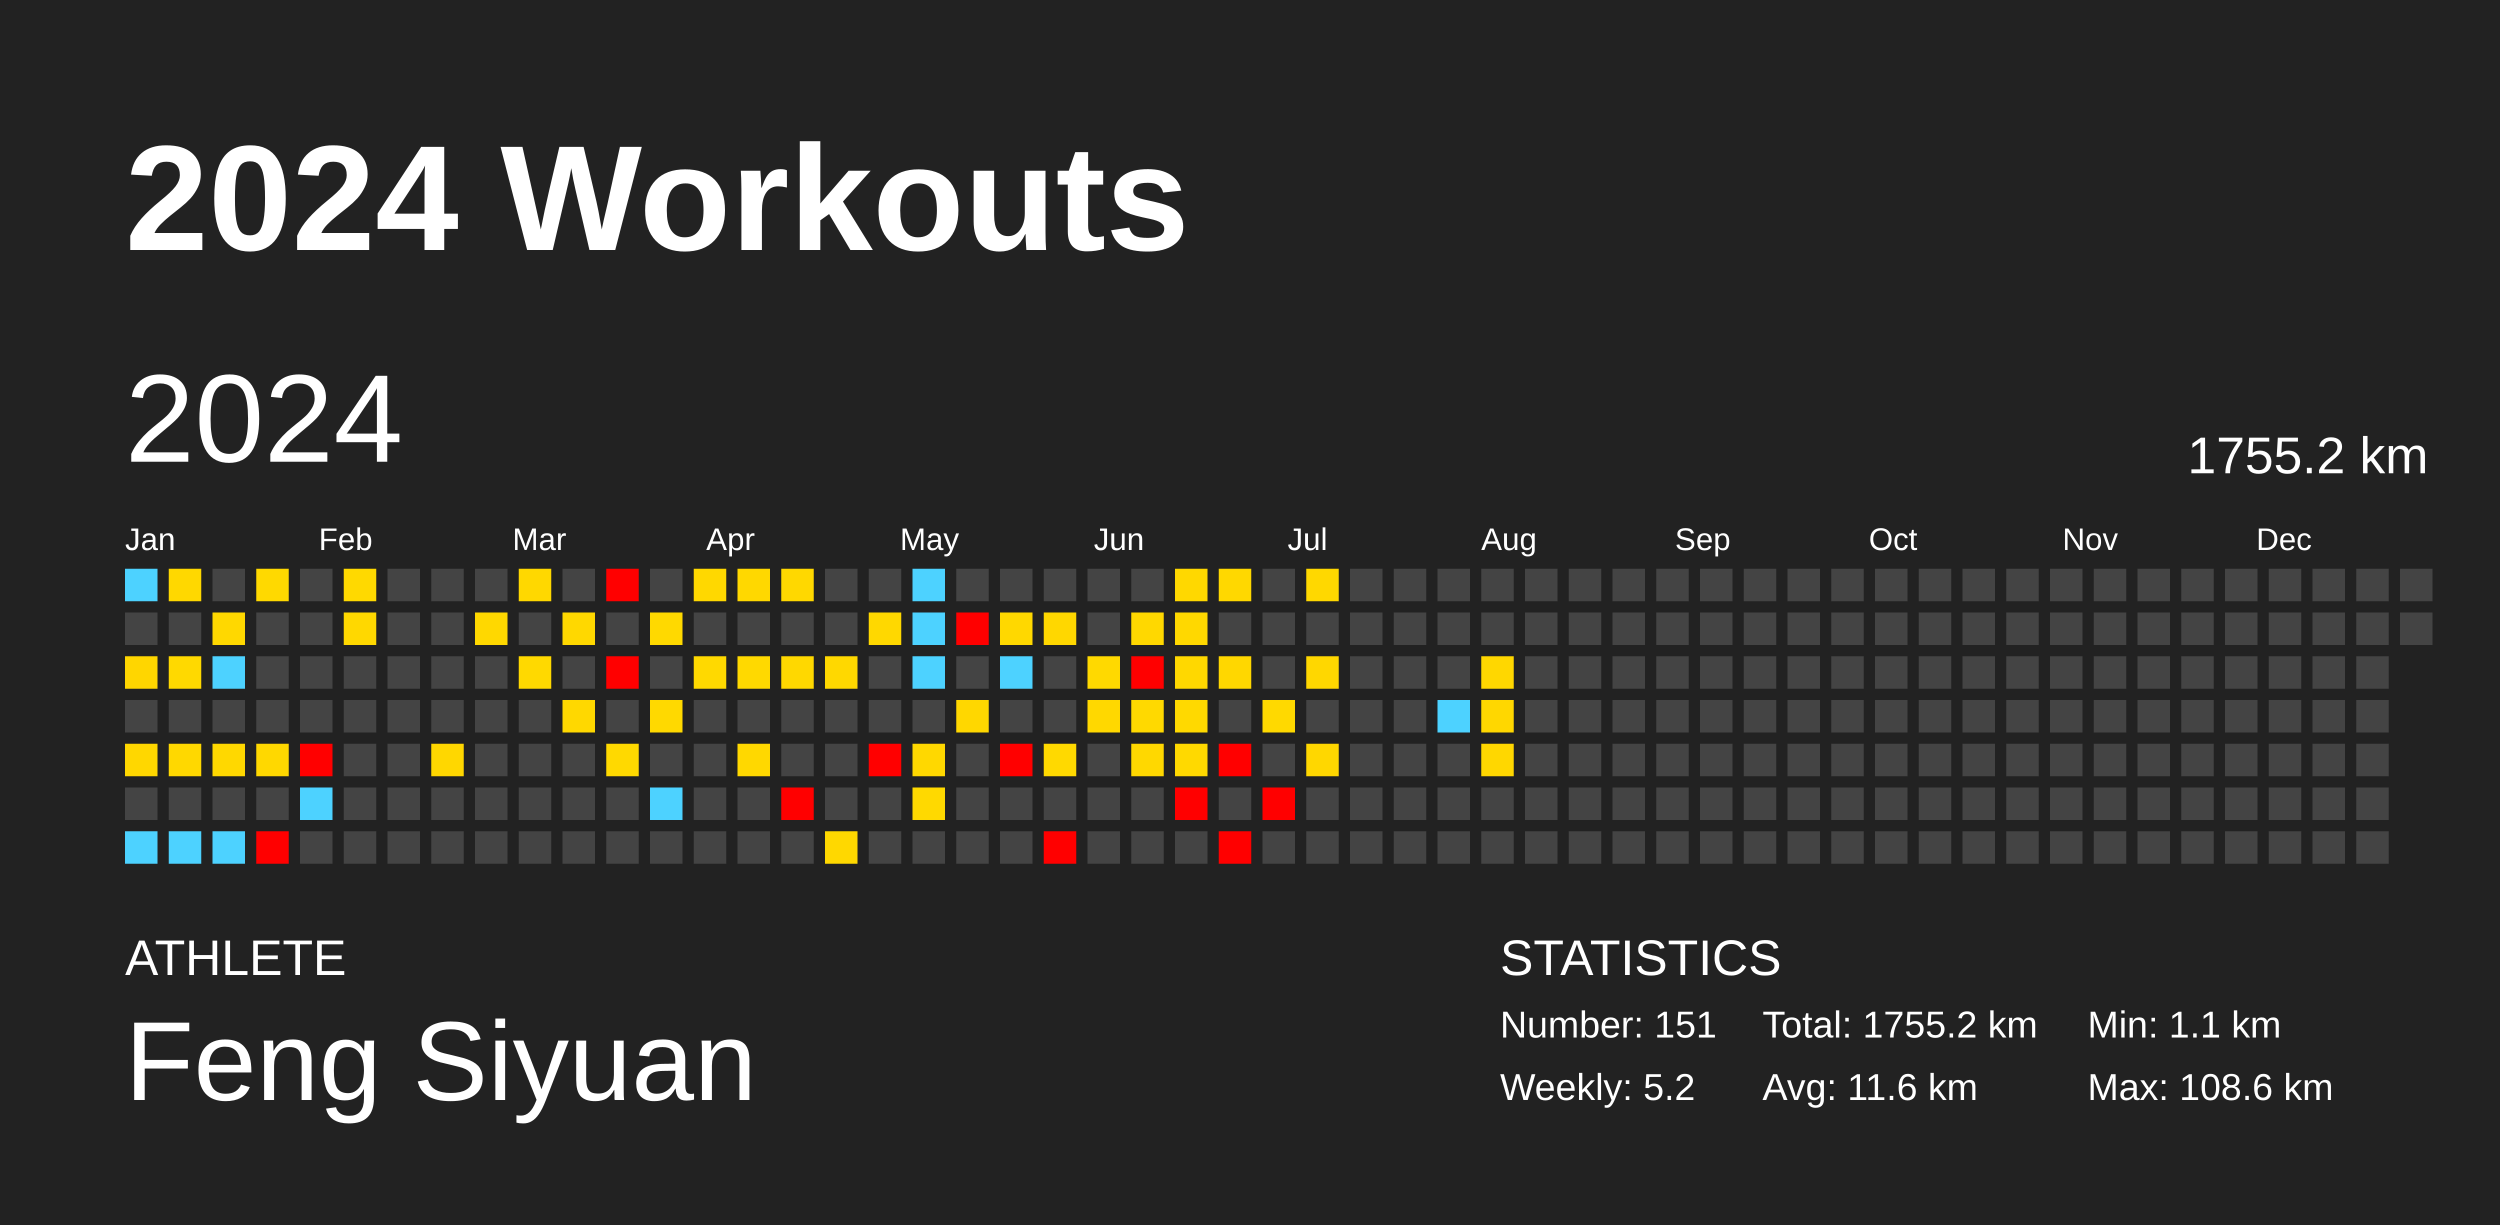
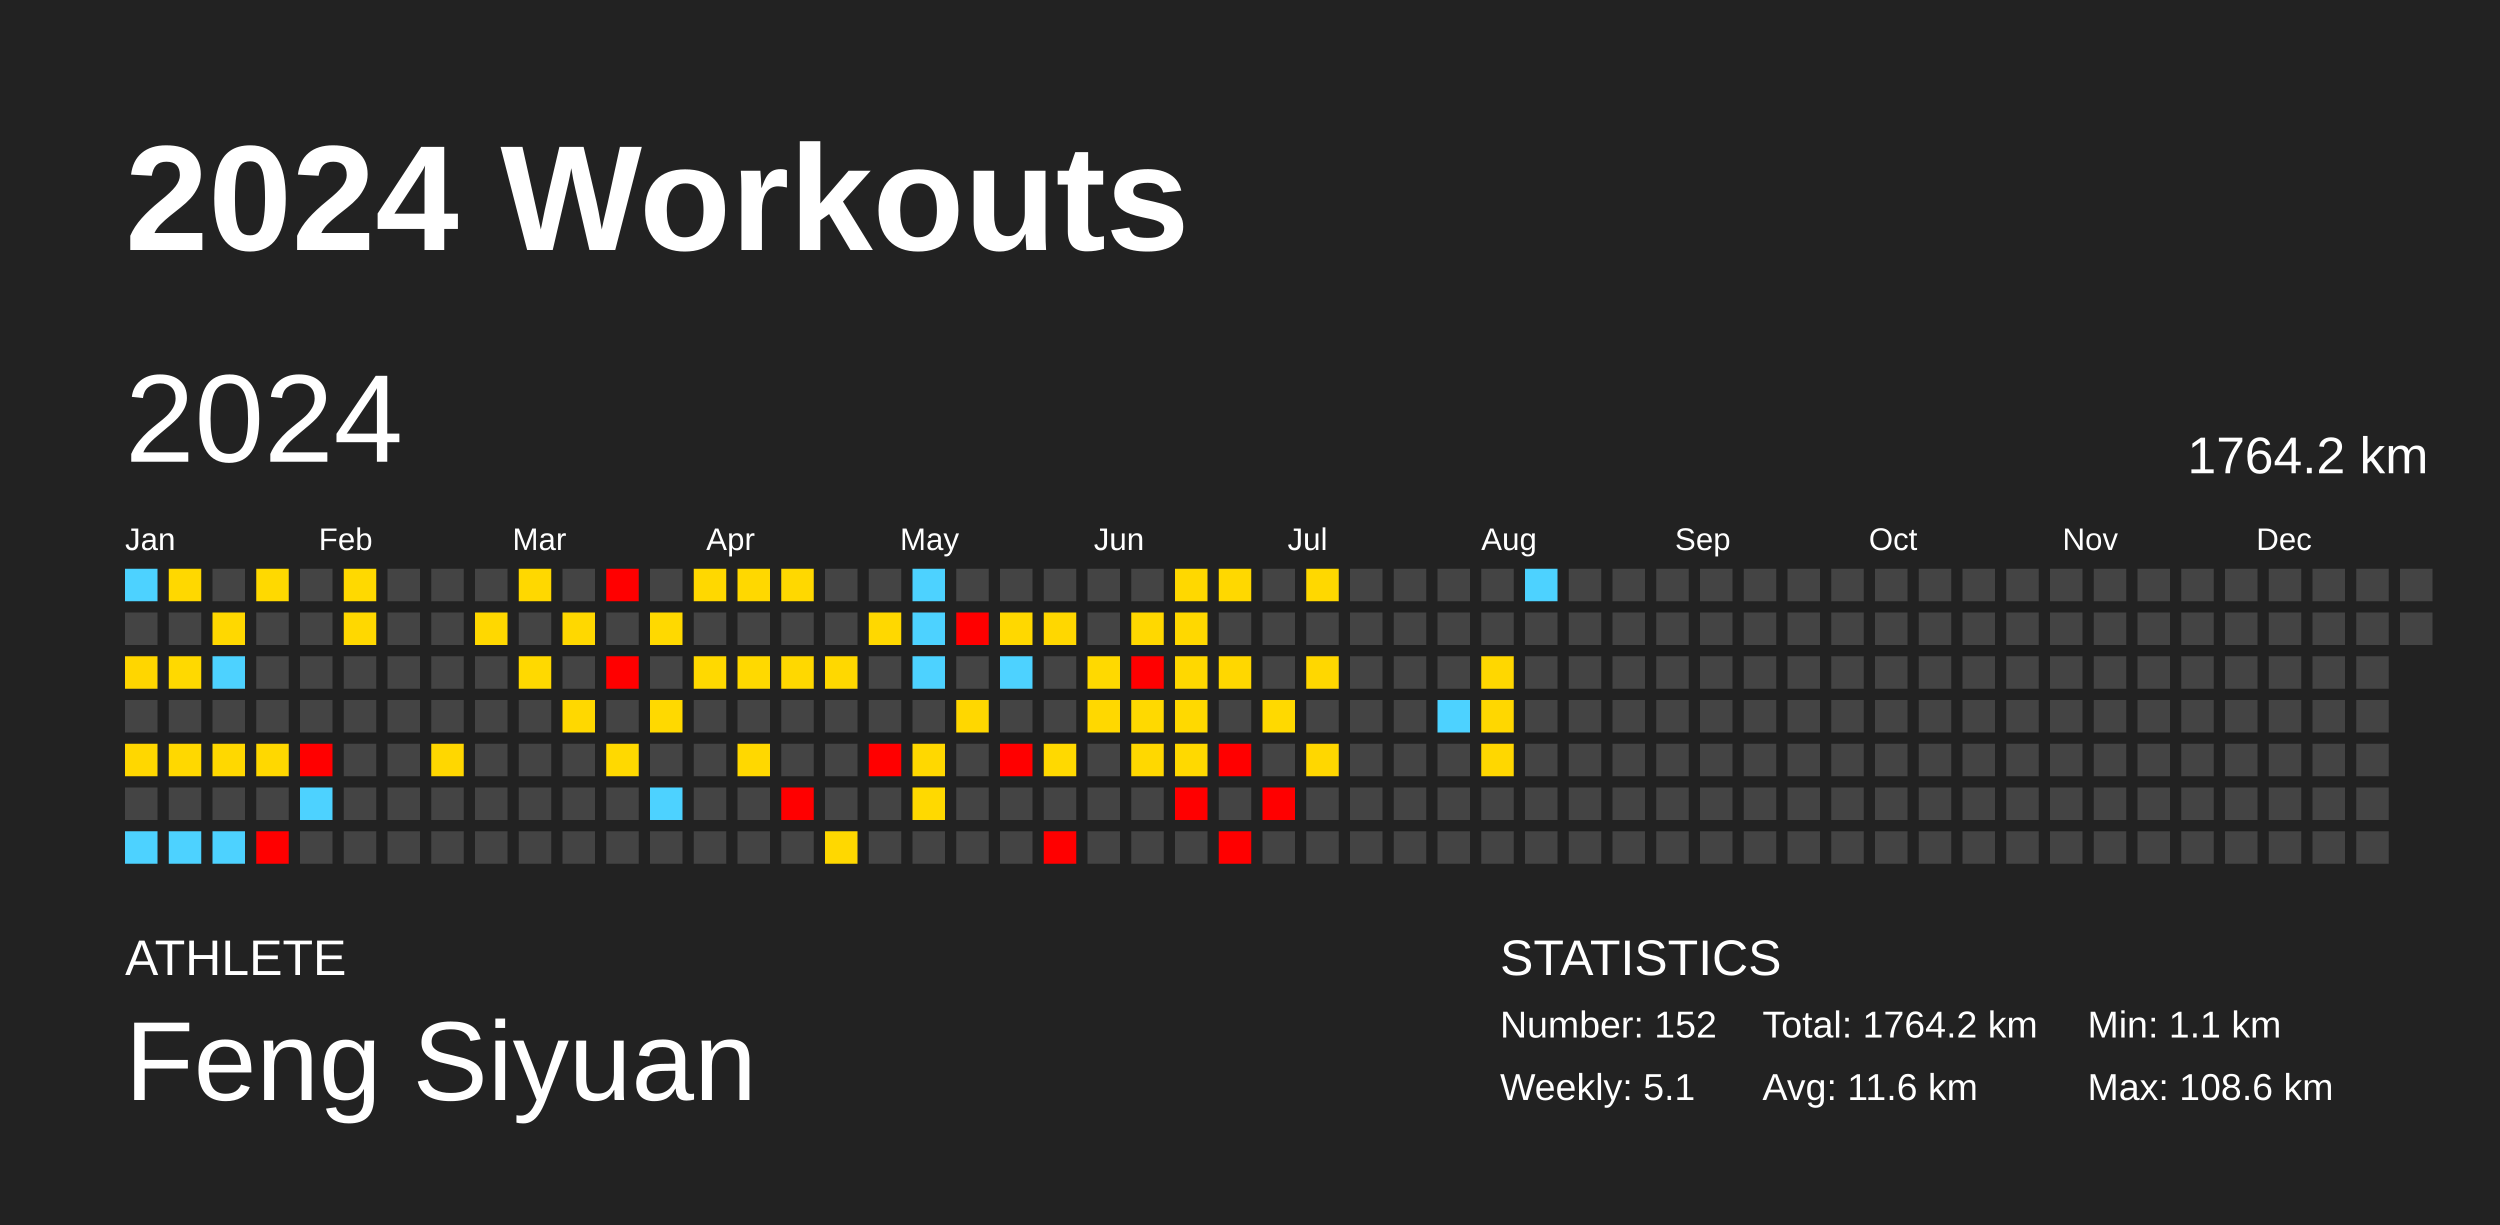
<svg xmlns="http://www.w3.org/2000/svg" baseProfile="full" height="98mm" version="1.1" viewBox="0,0,200,98" width="200mm">
  <defs />
  <rect fill="#222222" height="98" width="200" x="0" y="0" />
  <text fill="#FFFFFF" style="font-size:12px; font-family:Arial; font-weight:bold;" x="10" y="20">2024 Workouts</text>
  <text fill="#FFFFFF" style="font-size:4px; font-family:Arial" x="10" y="78">ATHLETE</text>
  <text fill="#FFFFFF" style="font-size:9px; font-family:Arial" x="10" y="88">Feng Siyuan</text>
  <text fill="#FFFFFF" style="font-size:4px; font-family:Arial" x="120" y="78">STATISTICS</text>
-   <text fill="#FFFFFF" style="font-size:3px; font-family:Arial" x="120" y="83">Number: 151</text>
-   <text fill="#FFFFFF" style="font-size:3px; font-family:Arial" x="120" y="88">Weekly: 5.2</text>
-   <text fill="#FFFFFF" style="font-size:3px; font-family:Arial" x="141" y="83">Total: 1755.2 km</text>
+   <text fill="#FFFFFF" style="font-size:3px; font-family:Arial" x="120" y="83">Number: 152</text>
+   <text fill="#FFFFFF" style="font-size:3px; font-family:Arial" x="120" y="88">Weekly: 5.1</text>
+   <text fill="#FFFFFF" style="font-size:3px; font-family:Arial" x="141" y="83">Total: 1764.2 km</text>
  <text fill="#FFFFFF" style="font-size:3px; font-family:Arial" x="141" y="88">Avg: 11.6 km</text>
  <text fill="#FFFFFF" style="font-size:3px; font-family:Arial" x="167" y="83">Min: 1.1 km</text>
  <text fill="#FFFFFF" style="font-size:3px; font-family:Arial" x="167" y="88">Max: 108.6 km</text>
  <text dominant-baseline="hanging" fill="#FFFFFF" style="font-size:10.0px; font-family:Arial;" x="10" y="30">2024</text>
-   <text dominant-baseline="hanging" fill="#FFFFFF" style="font-size:4.125px; font-family:Arial;" x="175" y="35">1755.2 km</text>
+   <text dominant-baseline="hanging" fill="#FFFFFF" style="font-size:4.125px; font-family:Arial;" x="175" y="35">1764.2 km</text>
  <text fill="#FFFFFF" style="font-size:2.5px; font-family:Arial" x="10.0" y="44">Jan</text>
  <text fill="#FFFFFF" style="font-size:2.5px; font-family:Arial" x="25.5" y="44">Feb</text>
  <text fill="#FFFFFF" style="font-size:2.5px; font-family:Arial" x="41.0" y="44">Mar</text>
  <text fill="#FFFFFF" style="font-size:2.5px; font-family:Arial" x="56.5" y="44">Apr</text>
  <text fill="#FFFFFF" style="font-size:2.5px; font-family:Arial" x="72.0" y="44">May</text>
  <text fill="#FFFFFF" style="font-size:2.5px; font-family:Arial" x="87.5" y="44">Jun</text>
  <text fill="#FFFFFF" style="font-size:2.5px; font-family:Arial" x="103.0" y="44">Jul</text>
  <text fill="#FFFFFF" style="font-size:2.5px; font-family:Arial" x="118.5" y="44">Aug</text>
  <text fill="#FFFFFF" style="font-size:2.5px; font-family:Arial" x="134.0" y="44">Sep</text>
  <text fill="#FFFFFF" style="font-size:2.5px; font-family:Arial" x="149.5" y="44">Oct</text>
  <text fill="#FFFFFF" style="font-size:2.5px; font-family:Arial" x="165.0" y="44">Nov</text>
  <text fill="#FFFFFF" style="font-size:2.5px; font-family:Arial" x="180.5" y="44">Dec</text>
  <rect fill="#4dd2ff" height="2.6" width="2.6" x="10.0" y="45.5" />
  <rect fill="#444444" height="2.6" width="2.6" x="10.0" y="49.0" />
  <rect fill="#ffd600" height="2.6" width="2.6" x="10.0" y="52.5" />
  <rect fill="#444444" height="2.6" width="2.6" x="10.0" y="56.0" />
  <rect fill="#ffd700" height="2.6" width="2.6" x="10.0" y="59.5" />
  <rect fill="#444444" height="2.6" width="2.6" x="10.0" y="63.0" />
  <rect fill="#4dd2ff" height="2.6" width="2.6" x="10.0" y="66.5" />
  <rect fill="#ffd800" height="2.6" width="2.6" x="13.5" y="45.5" />
  <rect fill="#444444" height="2.6" width="2.6" x="13.5" y="49.0" />
  <rect fill="#ffd900" height="2.6" width="2.6" x="13.5" y="52.5" />
  <rect fill="#444444" height="2.6" width="2.6" x="13.5" y="56.0" />
  <rect fill="#ffd800" height="2.6" width="2.6" x="13.5" y="59.5" />
  <rect fill="#444444" height="2.6" width="2.6" x="13.5" y="63.0" />
  <rect fill="#4dd2ff" height="2.6" width="2.6" x="13.5" y="66.5" />
  <rect fill="#444444" height="2.6" width="2.6" x="17.0" y="45.5" />
  <rect fill="#ffd800" height="2.6" width="2.6" x="17.0" y="49.0" />
  <rect fill="#4dd2ff" height="2.6" width="2.6" x="17.0" y="52.5" />
  <rect fill="#444444" height="2.6" width="2.6" x="17.0" y="56.0" />
  <rect fill="#ffd800" height="2.6" width="2.6" x="17.0" y="59.5" />
  <rect fill="#444444" height="2.6" width="2.6" x="17.0" y="63.0" />
  <rect fill="#4dd2ff" height="2.6" width="2.6" x="17.0" y="66.5" />
  <rect fill="#ffd900" height="2.6" width="2.6" x="20.5" y="45.5" />
  <rect fill="#444444" height="2.6" width="2.6" x="20.5" y="49.0" />
  <rect fill="#444444" height="2.6" width="2.6" x="20.5" y="52.5" />
  <rect fill="#444444" height="2.6" width="2.6" x="20.5" y="56.0" />
  <rect fill="#ffd800" height="2.6" width="2.6" x="20.5" y="59.5" />
  <rect fill="#444444" height="2.6" width="2.6" x="20.5" y="63.0" />
  <rect fill="red" height="2.6" width="2.6" x="20.5" y="66.5" />
  <rect fill="#444444" height="2.6" width="2.6" x="24.0" y="45.5" />
  <rect fill="#444444" height="2.6" width="2.6" x="24.0" y="49.0" />
  <rect fill="#444444" height="2.6" width="2.6" x="24.0" y="52.5" />
  <rect fill="#444444" height="2.6" width="2.6" x="24.0" y="56.0" />
  <rect fill="red" height="2.6" width="2.6" x="24.0" y="59.5" />
  <rect fill="#4dd2ff" height="2.6" width="2.6" x="24.0" y="63.0" />
  <rect fill="#444444" height="2.6" width="2.6" x="24.0" y="66.5" />
  <rect fill="#ffd900" height="2.6" width="2.6" x="27.5" y="45.5" />
  <rect fill="#ffd800" height="2.6" width="2.6" x="27.5" y="49.0" />
  <rect fill="#444444" height="2.6" width="2.6" x="27.5" y="52.5" />
  <rect fill="#444444" height="2.6" width="2.6" x="27.5" y="56.0" />
  <rect fill="#444444" height="2.6" width="2.6" x="27.5" y="59.5" />
  <rect fill="#444444" height="2.6" width="2.6" x="27.5" y="63.0" />
  <rect fill="#444444" height="2.6" width="2.6" x="27.5" y="66.5" />
  <rect fill="#444444" height="2.6" width="2.6" x="31.0" y="45.5" />
  <rect fill="#444444" height="2.6" width="2.6" x="31.0" y="49.0" />
  <rect fill="#444444" height="2.6" width="2.6" x="31.0" y="52.5" />
  <rect fill="#444444" height="2.6" width="2.6" x="31.0" y="56.0" />
  <rect fill="#444444" height="2.6" width="2.6" x="31.0" y="59.5" />
  <rect fill="#444444" height="2.6" width="2.6" x="31.0" y="63.0" />
  <rect fill="#444444" height="2.6" width="2.6" x="31.0" y="66.5" />
  <rect fill="#444444" height="2.6" width="2.6" x="34.5" y="45.5" />
  <rect fill="#444444" height="2.6" width="2.6" x="34.5" y="49.0" />
  <rect fill="#444444" height="2.6" width="2.6" x="34.5" y="52.5" />
  <rect fill="#444444" height="2.6" width="2.6" x="34.5" y="56.0" />
  <rect fill="#ffd700" height="2.6" width="2.6" x="34.5" y="59.5" />
  <rect fill="#444444" height="2.6" width="2.6" x="34.5" y="63.0" />
  <rect fill="#444444" height="2.6" width="2.6" x="34.5" y="66.5" />
  <rect fill="#444444" height="2.6" width="2.6" x="38.0" y="45.5" />
  <rect fill="#ffd800" height="2.6" width="2.6" x="38.0" y="49.0" />
  <rect fill="#444444" height="2.6" width="2.6" x="38.0" y="52.5" />
  <rect fill="#444444" height="2.6" width="2.6" x="38.0" y="56.0" />
  <rect fill="#444444" height="2.6" width="2.6" x="38.0" y="59.5" />
  <rect fill="#444444" height="2.6" width="2.6" x="38.0" y="63.0" />
  <rect fill="#444444" height="2.6" width="2.6" x="38.0" y="66.5" />
  <rect fill="#ffd800" height="2.6" width="2.6" x="41.5" y="45.5" />
  <rect fill="#444444" height="2.6" width="2.6" x="41.5" y="49.0" />
  <rect fill="#ffd900" height="2.6" width="2.6" x="41.5" y="52.5" />
  <rect fill="#444444" height="2.6" width="2.6" x="41.5" y="56.0" />
  <rect fill="#444444" height="2.6" width="2.6" x="41.5" y="59.5" />
  <rect fill="#444444" height="2.6" width="2.6" x="41.5" y="63.0" />
  <rect fill="#444444" height="2.6" width="2.6" x="41.5" y="66.5" />
  <rect fill="#444444" height="2.6" width="2.6" x="45.0" y="45.5" />
  <rect fill="#ffd800" height="2.6" width="2.6" x="45.0" y="49.0" />
  <rect fill="#444444" height="2.6" width="2.6" x="45.0" y="52.5" />
  <rect fill="#ffd800" height="2.6" width="2.6" x="45.0" y="56.0" />
  <rect fill="#444444" height="2.6" width="2.6" x="45.0" y="59.5" />
  <rect fill="#444444" height="2.6" width="2.6" x="45.0" y="63.0" />
  <rect fill="#444444" height="2.6" width="2.6" x="45.0" y="66.5" />
  <rect fill="red" height="2.6" width="2.6" x="48.5" y="45.5" />
  <rect fill="#444444" height="2.6" width="2.6" x="48.5" y="49.0" />
  <rect fill="red" height="2.6" width="2.6" x="48.5" y="52.5" />
  <rect fill="#444444" height="2.6" width="2.6" x="48.5" y="56.0" />
  <rect fill="#ffd900" height="2.6" width="2.6" x="48.5" y="59.5" />
  <rect fill="#444444" height="2.6" width="2.6" x="48.5" y="63.0" />
  <rect fill="#444444" height="2.6" width="2.6" x="48.5" y="66.5" />
  <rect fill="#444444" height="2.6" width="2.6" x="52.0" y="45.5" />
  <rect fill="#ffd900" height="2.6" width="2.6" x="52.0" y="49.0" />
  <rect fill="#444444" height="2.6" width="2.6" x="52.0" y="52.5" />
  <rect fill="#ffd900" height="2.6" width="2.6" x="52.0" y="56.0" />
  <rect fill="#444444" height="2.6" width="2.6" x="52.0" y="59.5" />
  <rect fill="#4dd2ff" height="2.6" width="2.6" x="52.0" y="63.0" />
  <rect fill="#444444" height="2.6" width="2.6" x="52.0" y="66.5" />
  <rect fill="#ffd800" height="2.6" width="2.6" x="55.5" y="45.5" />
  <rect fill="#444444" height="2.6" width="2.6" x="55.5" y="49.0" />
  <rect fill="#ffd900" height="2.6" width="2.6" x="55.5" y="52.5" />
  <rect fill="#444444" height="2.6" width="2.6" x="55.5" y="56.0" />
  <rect fill="#444444" height="2.6" width="2.6" x="55.5" y="59.5" />
  <rect fill="#444444" height="2.6" width="2.6" x="55.5" y="63.0" />
  <rect fill="#444444" height="2.6" width="2.6" x="55.5" y="66.5" />
  <rect fill="#ffd800" height="2.6" width="2.6" x="59.0" y="45.5" />
  <rect fill="#444444" height="2.6" width="2.6" x="59.0" y="49.0" />
  <rect fill="#ffd900" height="2.6" width="2.6" x="59.0" y="52.5" />
  <rect fill="#444444" height="2.6" width="2.6" x="59.0" y="56.0" />
  <rect fill="#ffd800" height="2.6" width="2.6" x="59.0" y="59.5" />
  <rect fill="#444444" height="2.6" width="2.6" x="59.0" y="63.0" />
  <rect fill="#444444" height="2.6" width="2.6" x="59.0" y="66.5" />
  <rect fill="#ffd800" height="2.6" width="2.6" x="62.5" y="45.5" />
  <rect fill="#444444" height="2.6" width="2.6" x="62.5" y="49.0" />
  <rect fill="#ffd800" height="2.6" width="2.6" x="62.5" y="52.5" />
  <rect fill="#444444" height="2.6" width="2.6" x="62.5" y="56.0" />
  <rect fill="#444444" height="2.6" width="2.6" x="62.5" y="59.5" />
  <rect fill="red" height="2.6" width="2.6" x="62.5" y="63.0" />
  <rect fill="#444444" height="2.6" width="2.6" x="62.5" y="66.5" />
  <rect fill="#444444" height="2.6" width="2.6" x="66.0" y="45.5" />
  <rect fill="#444444" height="2.6" width="2.6" x="66.0" y="49.0" />
  <rect fill="#ffd800" height="2.6" width="2.6" x="66.0" y="52.5" />
  <rect fill="#444444" height="2.6" width="2.6" x="66.0" y="56.0" />
  <rect fill="#444444" height="2.6" width="2.6" x="66.0" y="59.5" />
  <rect fill="#444444" height="2.6" width="2.6" x="66.0" y="63.0" />
  <rect fill="#ffd800" height="2.6" width="2.6" x="66.0" y="66.5" />
  <rect fill="#444444" height="2.6" width="2.6" x="69.5" y="45.5" />
  <rect fill="#ffd800" height="2.6" width="2.6" x="69.5" y="49.0" />
  <rect fill="#444444" height="2.6" width="2.6" x="69.5" y="52.5" />
  <rect fill="#444444" height="2.6" width="2.6" x="69.5" y="56.0" />
  <rect fill="red" height="2.6" width="2.6" x="69.5" y="59.5" />
  <rect fill="#444444" height="2.6" width="2.6" x="69.5" y="63.0" />
  <rect fill="#444444" height="2.6" width="2.6" x="69.5" y="66.5" />
  <rect fill="#4dd2ff" height="2.6" width="2.6" x="73.0" y="45.5" />
  <rect fill="#4dd2ff" height="2.6" width="2.6" x="73.0" y="49.0" />
  <rect fill="#4dd2ff" height="2.6" width="2.6" x="73.0" y="52.5" />
  <rect fill="#444444" height="2.6" width="2.6" x="73.0" y="56.0" />
  <rect fill="#ffd800" height="2.6" width="2.6" x="73.0" y="59.5" />
  <rect fill="#ffd900" height="2.6" width="2.6" x="73.0" y="63.0" />
  <rect fill="#444444" height="2.6" width="2.6" x="73.0" y="66.5" />
  <rect fill="#444444" height="2.6" width="2.6" x="76.5" y="45.5" />
  <rect fill="red" height="2.6" width="2.6" x="76.5" y="49.0" />
  <rect fill="#444444" height="2.6" width="2.6" x="76.5" y="52.5" />
  <rect fill="#ffd700" height="2.6" width="2.6" x="76.5" y="56.0" />
  <rect fill="#444444" height="2.6" width="2.6" x="76.5" y="59.5" />
  <rect fill="#444444" height="2.6" width="2.6" x="76.5" y="63.0" />
  <rect fill="#444444" height="2.6" width="2.6" x="76.5" y="66.5" />
  <rect fill="#444444" height="2.6" width="2.6" x="80.0" y="45.5" />
  <rect fill="#ffd800" height="2.6" width="2.6" x="80.0" y="49.0" />
  <rect fill="#4dd2ff" height="2.6" width="2.6" x="80.0" y="52.5" />
  <rect fill="#444444" height="2.6" width="2.6" x="80.0" y="56.0" />
  <rect fill="red" height="2.6" width="2.6" x="80.0" y="59.5" />
  <rect fill="#444444" height="2.6" width="2.6" x="80.0" y="63.0" />
  <rect fill="#444444" height="2.6" width="2.6" x="80.0" y="66.5" />
  <rect fill="#444444" height="2.6" width="2.6" x="83.5" y="45.5" />
  <rect fill="#ffd700" height="2.6" width="2.6" x="83.5" y="49.0" />
  <rect fill="#444444" height="2.6" width="2.6" x="83.5" y="52.5" />
  <rect fill="#444444" height="2.6" width="2.6" x="83.5" y="56.0" />
  <rect fill="#ffd900" height="2.6" width="2.6" x="83.5" y="59.5" />
  <rect fill="#444444" height="2.6" width="2.6" x="83.5" y="63.0" />
  <rect fill="red" height="2.6" width="2.6" x="83.5" y="66.5" />
  <rect fill="#444444" height="2.6" width="2.6" x="87.0" y="45.5" />
  <rect fill="#444444" height="2.6" width="2.6" x="87.0" y="49.0" />
  <rect fill="#ffd900" height="2.6" width="2.6" x="87.0" y="52.5" />
  <rect fill="#ffd800" height="2.6" width="2.6" x="87.0" y="56.0" />
  <rect fill="#444444" height="2.6" width="2.6" x="87.0" y="59.5" />
  <rect fill="#444444" height="2.6" width="2.6" x="87.0" y="63.0" />
  <rect fill="#444444" height="2.6" width="2.6" x="87.0" y="66.5" />
  <rect fill="#444444" height="2.6" width="2.6" x="90.5" y="45.5" />
  <rect fill="#ffd800" height="2.6" width="2.6" x="90.5" y="49.0" />
  <rect fill="red" height="2.6" width="2.6" x="90.5" y="52.5" />
  <rect fill="#ffd900" height="2.6" width="2.6" x="90.5" y="56.0" />
  <rect fill="#ffd800" height="2.6" width="2.6" x="90.5" y="59.5" />
  <rect fill="#444444" height="2.6" width="2.6" x="90.5" y="63.0" />
  <rect fill="#444444" height="2.6" width="2.6" x="90.5" y="66.5" />
  <rect fill="#ffd800" height="2.6" width="2.6" x="94.0" y="45.5" />
  <rect fill="#ffd800" height="2.6" width="2.6" x="94.0" y="49.0" />
  <rect fill="#ffd800" height="2.6" width="2.6" x="94.0" y="52.5" />
  <rect fill="#ffd900" height="2.6" width="2.6" x="94.0" y="56.0" />
  <rect fill="#ffd900" height="2.6" width="2.6" x="94.0" y="59.5" />
  <rect fill="red" height="2.6" width="2.6" x="94.0" y="63.0" />
  <rect fill="#444444" height="2.6" width="2.6" x="94.0" y="66.5" />
  <rect fill="#ffd800" height="2.6" width="2.6" x="97.5" y="45.5" />
  <rect fill="#444444" height="2.6" width="2.6" x="97.5" y="49.0" />
  <rect fill="#ffd700" height="2.6" width="2.6" x="97.5" y="52.5" />
  <rect fill="#444444" height="2.6" width="2.6" x="97.5" y="56.0" />
  <rect fill="red" height="2.6" width="2.6" x="97.5" y="59.5" />
  <rect fill="#444444" height="2.6" width="2.6" x="97.5" y="63.0" />
  <rect fill="red" height="2.6" width="2.6" x="97.5" y="66.5" />
  <rect fill="#444444" height="2.6" width="2.6" x="101.0" y="45.5" />
  <rect fill="#444444" height="2.6" width="2.6" x="101.0" y="49.0" />
  <rect fill="#444444" height="2.6" width="2.6" x="101.0" y="52.5" />
  <rect fill="#ffd900" height="2.6" width="2.6" x="101.0" y="56.0" />
  <rect fill="#444444" height="2.6" width="2.6" x="101.0" y="59.5" />
  <rect fill="red" height="2.6" width="2.6" x="101.0" y="63.0" />
  <rect fill="#444444" height="2.6" width="2.6" x="101.0" y="66.5" />
  <rect fill="#ffd800" height="2.6" width="2.6" x="104.5" y="45.5" />
  <rect fill="#444444" height="2.6" width="2.6" x="104.5" y="49.0" />
  <rect fill="#ffd700" height="2.6" width="2.6" x="104.5" y="52.5" />
  <rect fill="#444444" height="2.6" width="2.6" x="104.5" y="56.0" />
  <rect fill="#ffd700" height="2.6" width="2.6" x="104.5" y="59.5" />
  <rect fill="#444444" height="2.6" width="2.6" x="104.5" y="63.0" />
  <rect fill="#444444" height="2.6" width="2.6" x="104.5" y="66.5" />
  <rect fill="#444444" height="2.6" width="2.6" x="108.0" y="45.5" />
  <rect fill="#444444" height="2.6" width="2.6" x="108.0" y="49.0" />
  <rect fill="#444444" height="2.6" width="2.6" x="108.0" y="52.5" />
  <rect fill="#444444" height="2.6" width="2.6" x="108.0" y="56.0" />
  <rect fill="#444444" height="2.6" width="2.6" x="108.0" y="59.5" />
  <rect fill="#444444" height="2.6" width="2.6" x="108.0" y="63.0" />
  <rect fill="#444444" height="2.6" width="2.6" x="108.0" y="66.5" />
  <rect fill="#444444" height="2.6" width="2.6" x="111.5" y="45.5" />
  <rect fill="#444444" height="2.6" width="2.6" x="111.5" y="49.0" />
  <rect fill="#444444" height="2.6" width="2.6" x="111.5" y="52.5" />
  <rect fill="#444444" height="2.6" width="2.6" x="111.5" y="56.0" />
  <rect fill="#444444" height="2.6" width="2.6" x="111.5" y="59.5" />
  <rect fill="#444444" height="2.6" width="2.6" x="111.5" y="63.0" />
  <rect fill="#444444" height="2.6" width="2.6" x="111.5" y="66.5" />
  <rect fill="#444444" height="2.6" width="2.6" x="115.0" y="45.5" />
  <rect fill="#444444" height="2.6" width="2.6" x="115.0" y="49.0" />
  <rect fill="#444444" height="2.6" width="2.6" x="115.0" y="52.5" />
  <rect fill="#4dd2ff" height="2.6" width="2.6" x="115.0" y="56.0" />
  <rect fill="#444444" height="2.6" width="2.6" x="115.0" y="59.5" />
  <rect fill="#444444" height="2.6" width="2.6" x="115.0" y="63.0" />
  <rect fill="#444444" height="2.6" width="2.6" x="115.0" y="66.5" />
  <rect fill="#444444" height="2.6" width="2.6" x="118.5" y="45.5" />
  <rect fill="#444444" height="2.6" width="2.6" x="118.5" y="49.0" />
  <rect fill="#ffd700" height="2.6" width="2.6" x="118.5" y="52.5" />
  <rect fill="#ffd700" height="2.6" width="2.6" x="118.5" y="56.0" />
  <rect fill="#ffd700" height="2.6" width="2.6" x="118.5" y="59.5" />
  <rect fill="#444444" height="2.6" width="2.6" x="118.5" y="63.0" />
  <rect fill="#444444" height="2.6" width="2.6" x="118.5" y="66.5" />
-   <rect fill="#444444" height="2.6" width="2.6" x="122.0" y="45.5" />
+   <rect fill="#4dd2ff" height="2.6" width="2.6" x="122.0" y="45.5" />
  <rect fill="#444444" height="2.6" width="2.6" x="122.0" y="49.0" />
  <rect fill="#444444" height="2.6" width="2.6" x="122.0" y="52.5" />
  <rect fill="#444444" height="2.6" width="2.6" x="122.0" y="56.0" />
  <rect fill="#444444" height="2.6" width="2.6" x="122.0" y="59.5" />
  <rect fill="#444444" height="2.6" width="2.6" x="122.0" y="63.0" />
  <rect fill="#444444" height="2.6" width="2.6" x="122.0" y="66.5" />
  <rect fill="#444444" height="2.6" width="2.6" x="125.5" y="45.5" />
  <rect fill="#444444" height="2.6" width="2.6" x="125.5" y="49.0" />
  <rect fill="#444444" height="2.6" width="2.6" x="125.5" y="52.5" />
  <rect fill="#444444" height="2.6" width="2.6" x="125.5" y="56.0" />
  <rect fill="#444444" height="2.6" width="2.6" x="125.5" y="59.5" />
  <rect fill="#444444" height="2.6" width="2.6" x="125.5" y="63.0" />
  <rect fill="#444444" height="2.6" width="2.6" x="125.5" y="66.5" />
  <rect fill="#444444" height="2.6" width="2.6" x="129.0" y="45.5" />
  <rect fill="#444444" height="2.6" width="2.6" x="129.0" y="49.0" />
  <rect fill="#444444" height="2.6" width="2.6" x="129.0" y="52.5" />
  <rect fill="#444444" height="2.6" width="2.6" x="129.0" y="56.0" />
  <rect fill="#444444" height="2.6" width="2.6" x="129.0" y="59.5" />
  <rect fill="#444444" height="2.6" width="2.6" x="129.0" y="63.0" />
  <rect fill="#444444" height="2.6" width="2.6" x="129.0" y="66.5" />
  <rect fill="#444444" height="2.6" width="2.6" x="132.5" y="45.5" />
  <rect fill="#444444" height="2.6" width="2.6" x="132.5" y="49.0" />
  <rect fill="#444444" height="2.6" width="2.6" x="132.5" y="52.5" />
  <rect fill="#444444" height="2.6" width="2.6" x="132.5" y="56.0" />
  <rect fill="#444444" height="2.6" width="2.6" x="132.5" y="59.5" />
  <rect fill="#444444" height="2.6" width="2.6" x="132.5" y="63.0" />
  <rect fill="#444444" height="2.6" width="2.6" x="132.5" y="66.5" />
  <rect fill="#444444" height="2.6" width="2.6" x="136.0" y="45.5" />
  <rect fill="#444444" height="2.6" width="2.6" x="136.0" y="49.0" />
  <rect fill="#444444" height="2.6" width="2.6" x="136.0" y="52.5" />
  <rect fill="#444444" height="2.6" width="2.6" x="136.0" y="56.0" />
  <rect fill="#444444" height="2.6" width="2.6" x="136.0" y="59.5" />
  <rect fill="#444444" height="2.6" width="2.6" x="136.0" y="63.0" />
  <rect fill="#444444" height="2.6" width="2.6" x="136.0" y="66.5" />
  <rect fill="#444444" height="2.6" width="2.6" x="139.5" y="45.5" />
  <rect fill="#444444" height="2.6" width="2.6" x="139.5" y="49.0" />
  <rect fill="#444444" height="2.6" width="2.6" x="139.5" y="52.5" />
  <rect fill="#444444" height="2.6" width="2.6" x="139.5" y="56.0" />
  <rect fill="#444444" height="2.6" width="2.6" x="139.5" y="59.5" />
  <rect fill="#444444" height="2.6" width="2.6" x="139.5" y="63.0" />
  <rect fill="#444444" height="2.6" width="2.6" x="139.5" y="66.5" />
  <rect fill="#444444" height="2.6" width="2.6" x="143.0" y="45.5" />
  <rect fill="#444444" height="2.6" width="2.6" x="143.0" y="49.0" />
  <rect fill="#444444" height="2.6" width="2.6" x="143.0" y="52.5" />
  <rect fill="#444444" height="2.6" width="2.6" x="143.0" y="56.0" />
  <rect fill="#444444" height="2.6" width="2.6" x="143.0" y="59.5" />
  <rect fill="#444444" height="2.6" width="2.6" x="143.0" y="63.0" />
  <rect fill="#444444" height="2.6" width="2.6" x="143.0" y="66.5" />
  <rect fill="#444444" height="2.6" width="2.6" x="146.5" y="45.5" />
  <rect fill="#444444" height="2.6" width="2.6" x="146.5" y="49.0" />
  <rect fill="#444444" height="2.6" width="2.6" x="146.5" y="52.5" />
  <rect fill="#444444" height="2.6" width="2.6" x="146.5" y="56.0" />
  <rect fill="#444444" height="2.6" width="2.6" x="146.5" y="59.5" />
  <rect fill="#444444" height="2.6" width="2.6" x="146.5" y="63.0" />
  <rect fill="#444444" height="2.6" width="2.6" x="146.5" y="66.5" />
  <rect fill="#444444" height="2.6" width="2.6" x="150.0" y="45.5" />
  <rect fill="#444444" height="2.6" width="2.6" x="150.0" y="49.0" />
  <rect fill="#444444" height="2.6" width="2.6" x="150.0" y="52.5" />
  <rect fill="#444444" height="2.6" width="2.6" x="150.0" y="56.0" />
  <rect fill="#444444" height="2.6" width="2.6" x="150.0" y="59.5" />
  <rect fill="#444444" height="2.6" width="2.6" x="150.0" y="63.0" />
  <rect fill="#444444" height="2.6" width="2.6" x="150.0" y="66.5" />
  <rect fill="#444444" height="2.6" width="2.6" x="153.5" y="45.5" />
  <rect fill="#444444" height="2.6" width="2.6" x="153.5" y="49.0" />
  <rect fill="#444444" height="2.6" width="2.6" x="153.5" y="52.5" />
  <rect fill="#444444" height="2.6" width="2.6" x="153.5" y="56.0" />
  <rect fill="#444444" height="2.6" width="2.6" x="153.5" y="59.5" />
  <rect fill="#444444" height="2.6" width="2.6" x="153.5" y="63.0" />
  <rect fill="#444444" height="2.6" width="2.6" x="153.5" y="66.5" />
  <rect fill="#444444" height="2.6" width="2.6" x="157.0" y="45.5" />
  <rect fill="#444444" height="2.6" width="2.6" x="157.0" y="49.0" />
  <rect fill="#444444" height="2.6" width="2.6" x="157.0" y="52.5" />
  <rect fill="#444444" height="2.6" width="2.6" x="157.0" y="56.0" />
  <rect fill="#444444" height="2.6" width="2.6" x="157.0" y="59.5" />
  <rect fill="#444444" height="2.6" width="2.6" x="157.0" y="63.0" />
  <rect fill="#444444" height="2.6" width="2.6" x="157.0" y="66.5" />
  <rect fill="#444444" height="2.6" width="2.6" x="160.5" y="45.5" />
  <rect fill="#444444" height="2.6" width="2.6" x="160.5" y="49.0" />
  <rect fill="#444444" height="2.6" width="2.6" x="160.5" y="52.5" />
  <rect fill="#444444" height="2.6" width="2.6" x="160.5" y="56.0" />
  <rect fill="#444444" height="2.6" width="2.6" x="160.5" y="59.5" />
  <rect fill="#444444" height="2.6" width="2.6" x="160.5" y="63.0" />
  <rect fill="#444444" height="2.6" width="2.6" x="160.5" y="66.5" />
  <rect fill="#444444" height="2.6" width="2.6" x="164.0" y="45.5" />
  <rect fill="#444444" height="2.6" width="2.6" x="164.0" y="49.0" />
  <rect fill="#444444" height="2.6" width="2.6" x="164.0" y="52.5" />
  <rect fill="#444444" height="2.6" width="2.6" x="164.0" y="56.0" />
  <rect fill="#444444" height="2.6" width="2.6" x="164.0" y="59.5" />
  <rect fill="#444444" height="2.6" width="2.6" x="164.0" y="63.0" />
  <rect fill="#444444" height="2.6" width="2.6" x="164.0" y="66.5" />
  <rect fill="#444444" height="2.6" width="2.6" x="167.5" y="45.5" />
  <rect fill="#444444" height="2.6" width="2.6" x="167.5" y="49.0" />
  <rect fill="#444444" height="2.6" width="2.6" x="167.5" y="52.5" />
  <rect fill="#444444" height="2.6" width="2.6" x="167.5" y="56.0" />
  <rect fill="#444444" height="2.6" width="2.6" x="167.5" y="59.5" />
  <rect fill="#444444" height="2.6" width="2.6" x="167.5" y="63.0" />
  <rect fill="#444444" height="2.6" width="2.6" x="167.5" y="66.5" />
  <rect fill="#444444" height="2.6" width="2.6" x="171.0" y="45.5" />
  <rect fill="#444444" height="2.6" width="2.6" x="171.0" y="49.0" />
  <rect fill="#444444" height="2.6" width="2.6" x="171.0" y="52.5" />
  <rect fill="#444444" height="2.6" width="2.6" x="171.0" y="56.0" />
  <rect fill="#444444" height="2.6" width="2.6" x="171.0" y="59.5" />
  <rect fill="#444444" height="2.6" width="2.6" x="171.0" y="63.0" />
  <rect fill="#444444" height="2.6" width="2.6" x="171.0" y="66.5" />
  <rect fill="#444444" height="2.6" width="2.6" x="174.5" y="45.5" />
  <rect fill="#444444" height="2.6" width="2.6" x="174.5" y="49.0" />
  <rect fill="#444444" height="2.6" width="2.6" x="174.5" y="52.5" />
  <rect fill="#444444" height="2.6" width="2.6" x="174.5" y="56.0" />
  <rect fill="#444444" height="2.6" width="2.6" x="174.5" y="59.5" />
  <rect fill="#444444" height="2.6" width="2.6" x="174.5" y="63.0" />
  <rect fill="#444444" height="2.6" width="2.6" x="174.5" y="66.5" />
  <rect fill="#444444" height="2.6" width="2.6" x="178.0" y="45.5" />
  <rect fill="#444444" height="2.6" width="2.6" x="178.0" y="49.0" />
  <rect fill="#444444" height="2.6" width="2.6" x="178.0" y="52.5" />
  <rect fill="#444444" height="2.6" width="2.6" x="178.0" y="56.0" />
  <rect fill="#444444" height="2.6" width="2.6" x="178.0" y="59.5" />
  <rect fill="#444444" height="2.6" width="2.6" x="178.0" y="63.0" />
  <rect fill="#444444" height="2.6" width="2.6" x="178.0" y="66.5" />
  <rect fill="#444444" height="2.6" width="2.6" x="181.5" y="45.5" />
  <rect fill="#444444" height="2.6" width="2.6" x="181.5" y="49.0" />
  <rect fill="#444444" height="2.6" width="2.6" x="181.5" y="52.5" />
  <rect fill="#444444" height="2.6" width="2.6" x="181.5" y="56.0" />
  <rect fill="#444444" height="2.6" width="2.6" x="181.5" y="59.5" />
  <rect fill="#444444" height="2.6" width="2.6" x="181.5" y="63.0" />
  <rect fill="#444444" height="2.6" width="2.6" x="181.5" y="66.5" />
  <rect fill="#444444" height="2.6" width="2.6" x="185.0" y="45.5" />
  <rect fill="#444444" height="2.6" width="2.6" x="185.0" y="49.0" />
  <rect fill="#444444" height="2.6" width="2.6" x="185.0" y="52.5" />
  <rect fill="#444444" height="2.6" width="2.6" x="185.0" y="56.0" />
  <rect fill="#444444" height="2.6" width="2.6" x="185.0" y="59.5" />
  <rect fill="#444444" height="2.6" width="2.6" x="185.0" y="63.0" />
  <rect fill="#444444" height="2.6" width="2.6" x="185.0" y="66.5" />
  <rect fill="#444444" height="2.6" width="2.6" x="188.5" y="45.5" />
  <rect fill="#444444" height="2.6" width="2.6" x="188.5" y="49.0" />
  <rect fill="#444444" height="2.6" width="2.6" x="188.5" y="52.5" />
  <rect fill="#444444" height="2.6" width="2.6" x="188.5" y="56.0" />
  <rect fill="#444444" height="2.6" width="2.6" x="188.5" y="59.5" />
  <rect fill="#444444" height="2.6" width="2.6" x="188.5" y="63.0" />
  <rect fill="#444444" height="2.6" width="2.6" x="188.5" y="66.5" />
  <rect fill="#444444" height="2.6" width="2.6" x="192.0" y="45.5" />
  <rect fill="#444444" height="2.6" width="2.6" x="192.0" y="49.0" />
</svg>
